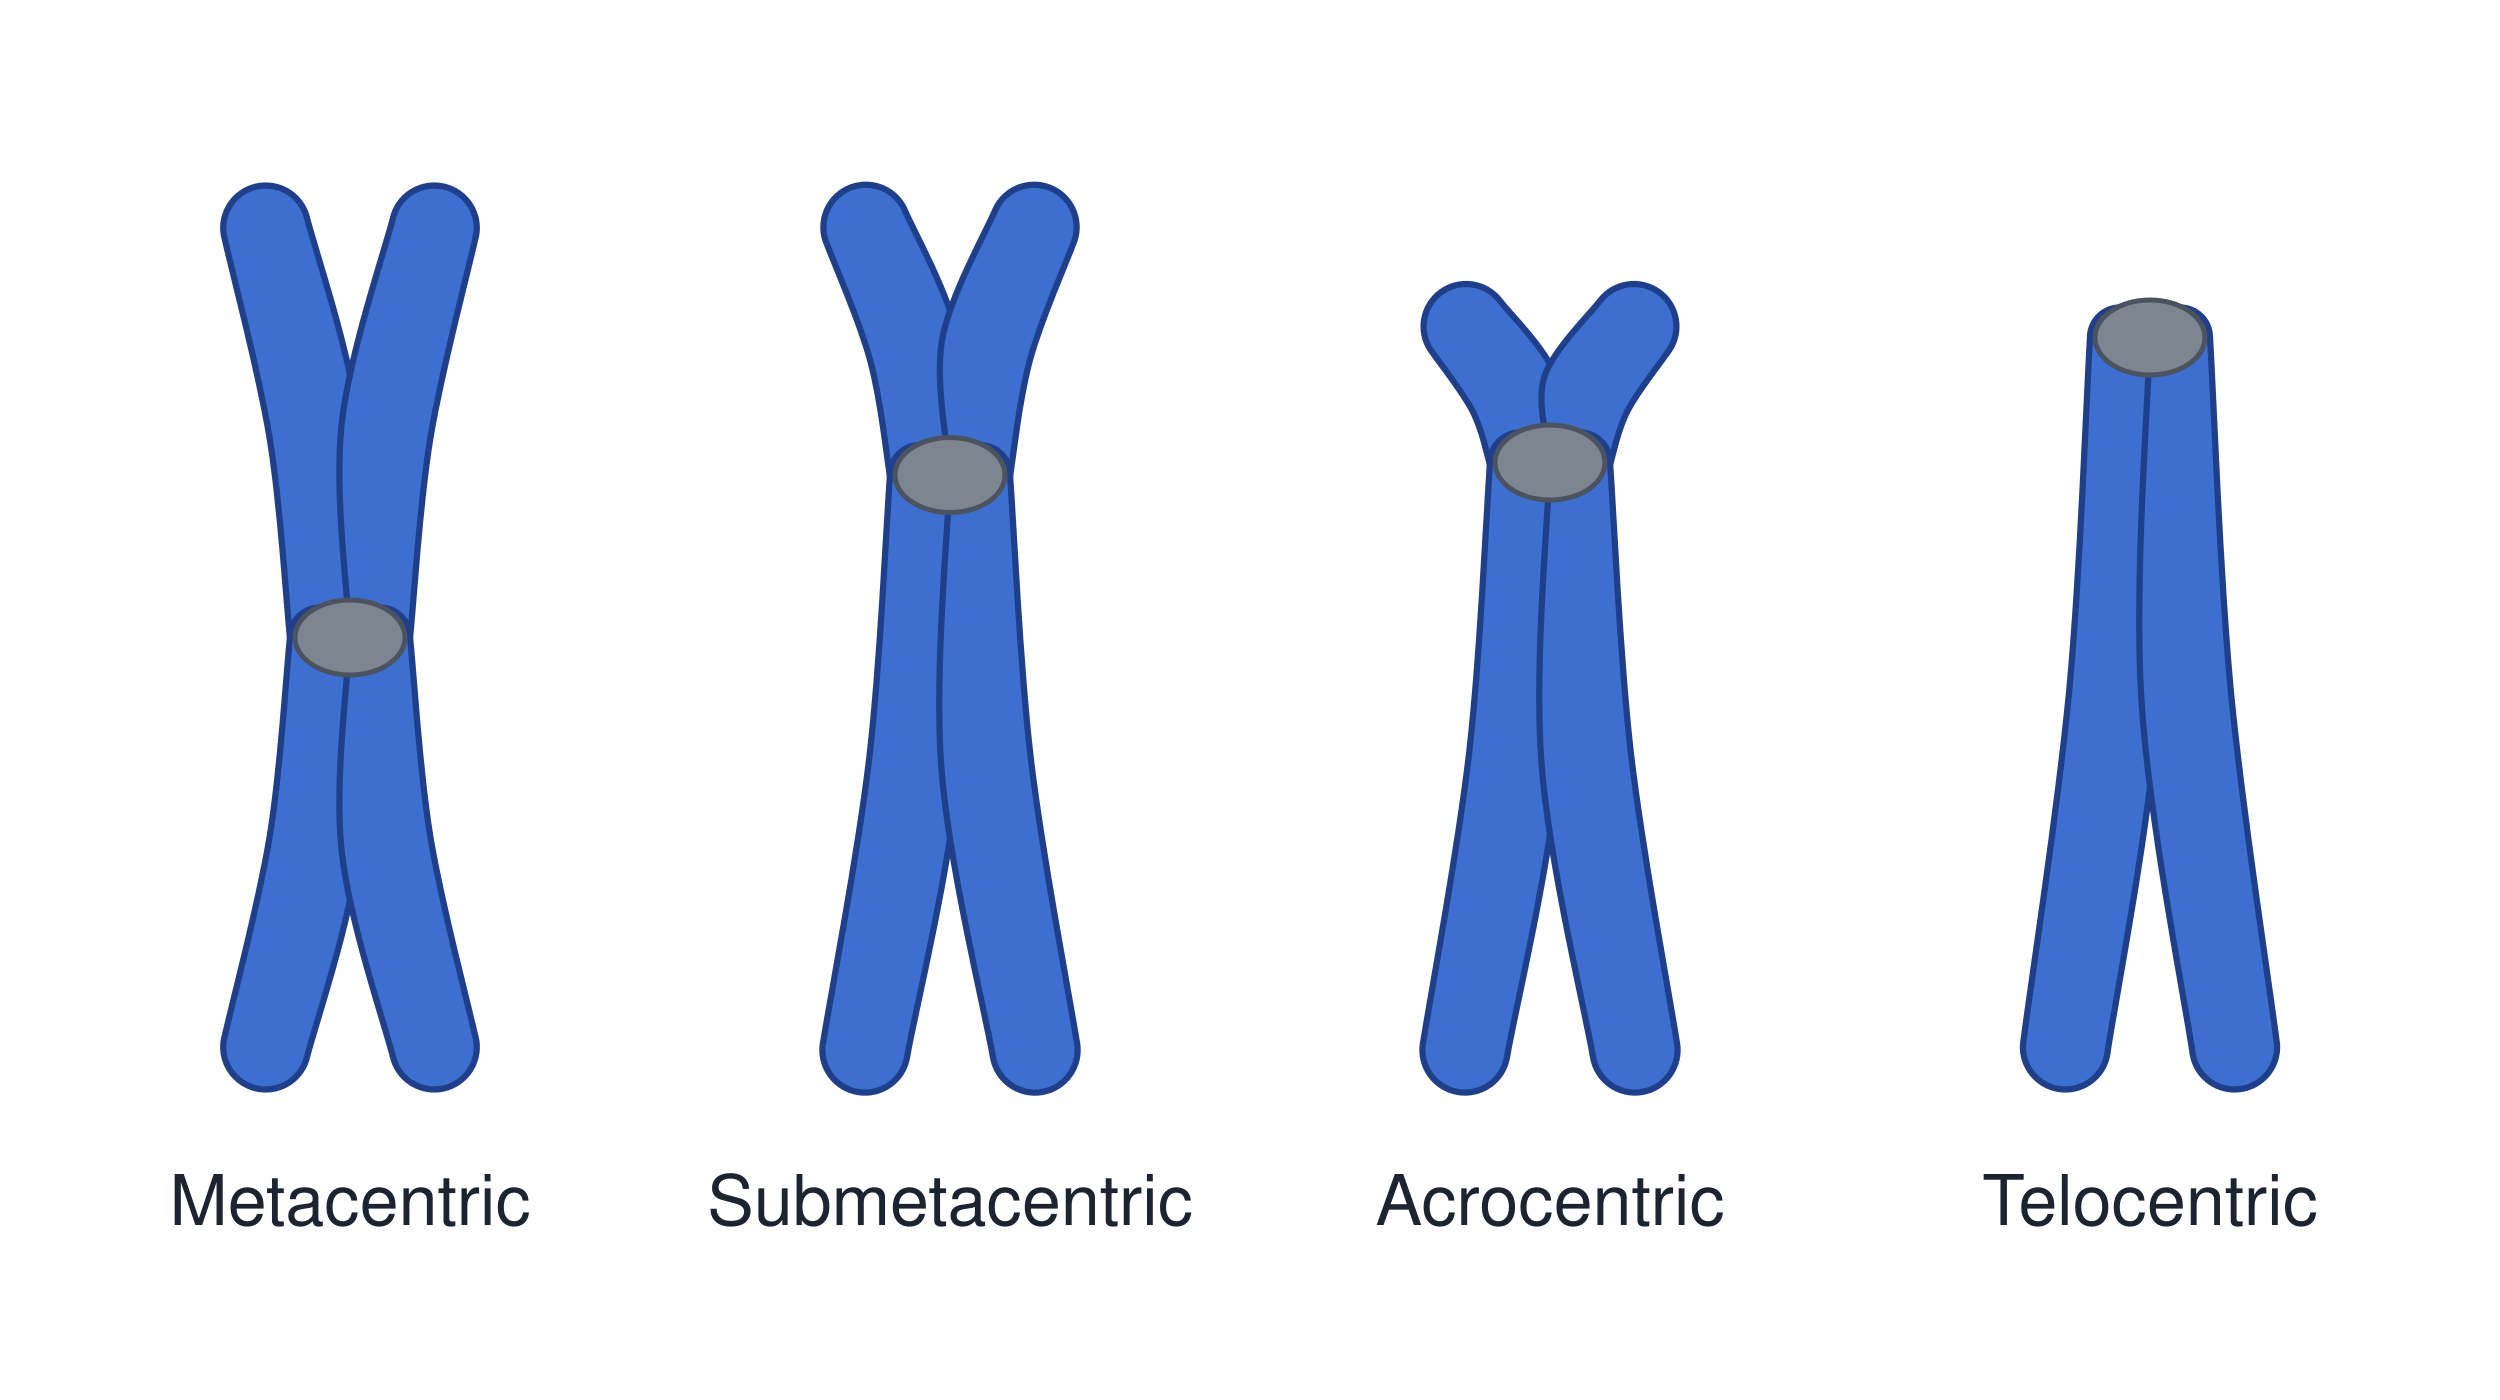
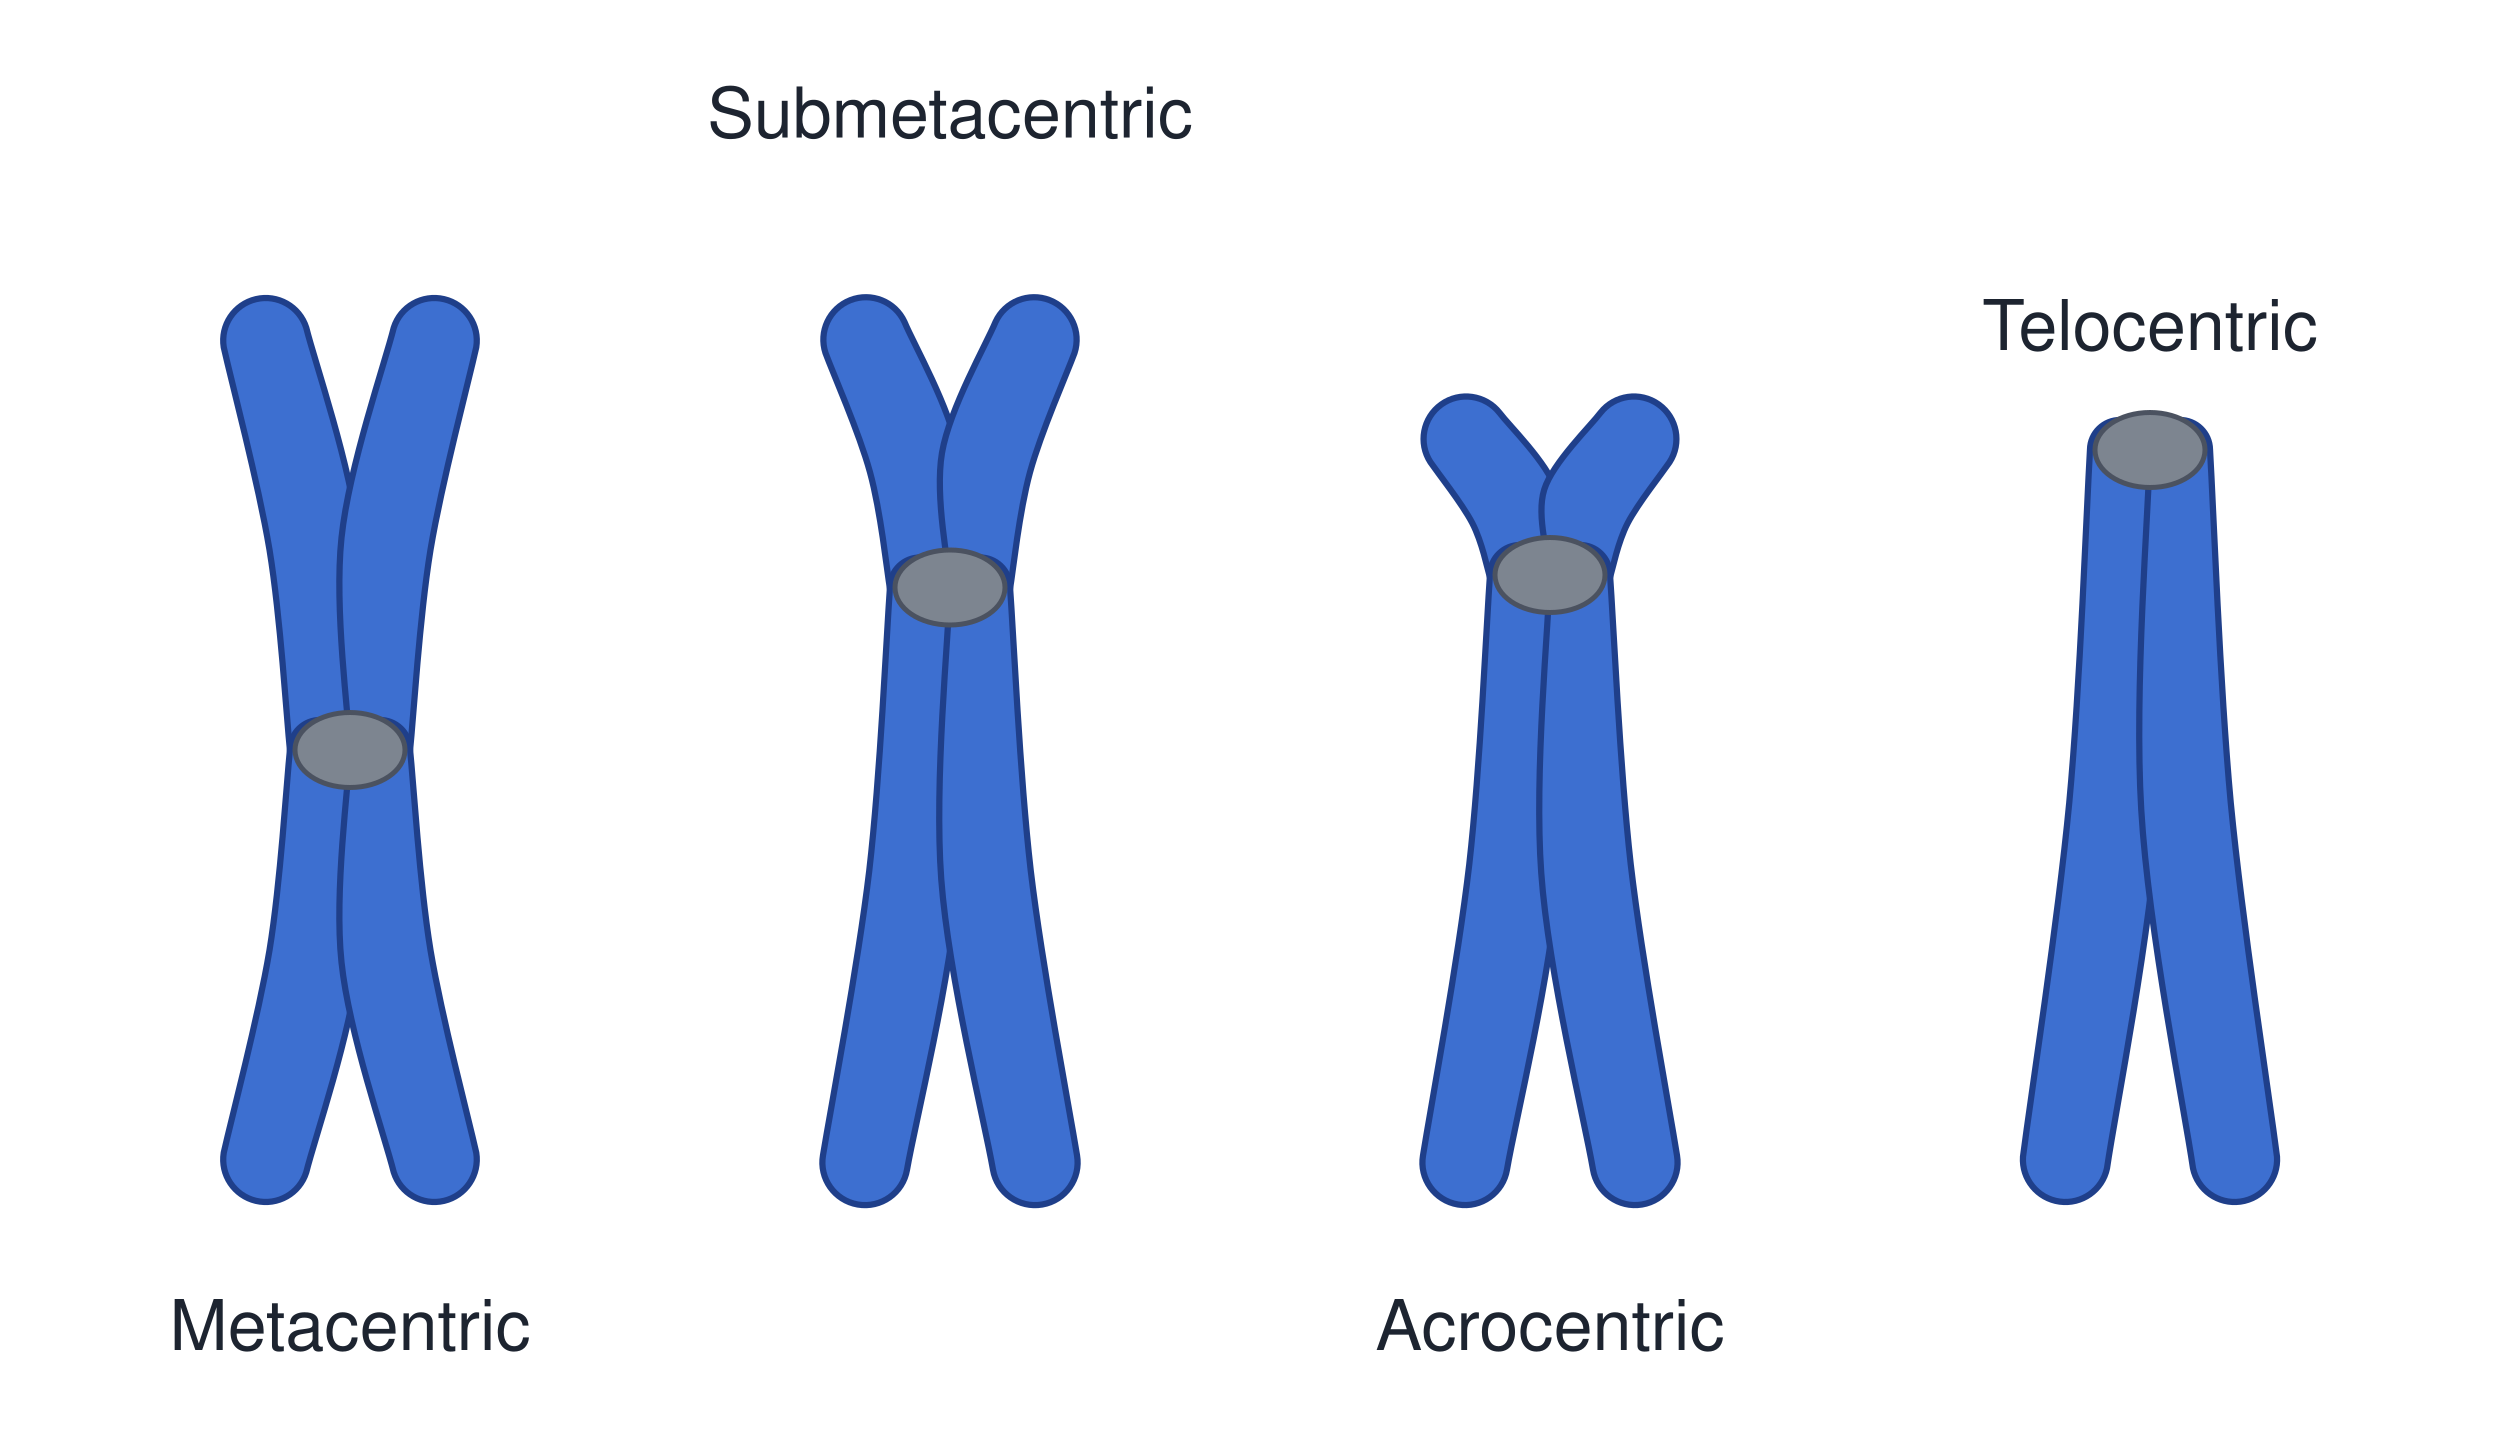
- <svg xmlns="http://www.w3.org/2000/svg" viewBox="0 0 1000 560" font-family="Segoe UI, Helvetica, Arial, sans-serif">
-   <rect width="1000" height="560" fill="#ffffff" />
-   <path d="M89.5 93.9 C92.5 107.4 103.3 148 107.8 174.9 C112.2 201.8 114.6 241.9 116 255.3 A12 12 0 0 0 140 254.7 C140.6 240.6 146.4 198.2 143.4 170.1 C140.5 142 126 100.1 122.5 86.1 A17 17 0 0 0 89.5 93.9 Z" stroke="#1f3f8a" stroke-width="2.5" fill="#3d6fd0" stroke-linejoin="round" stroke-linecap="round" />
-   <path d="M116 254.7 C114.6 268.1 112.2 308.2 107.8 335.1 C103.3 362 92.5 402.6 89.5 416.1 A17 17 0 0 0 122.5 423.9 C126 409.9 140.5 368 143.4 339.9 C146.4 311.8 140.6 269.4 140 255.3 A12 12 0 0 0 116 254.7 Z" stroke="#1f3f8a" stroke-width="2.5" fill="#3d6fd0" stroke-linejoin="round" stroke-linecap="round" />
-   <path d="M157.5 86.1 C154 100.1 139.5 142 136.6 170.1 C133.6 198.2 139.4 240.6 140 254.7 A12 12 0 0 0 164 255.3 C165.4 241.9 167.8 201.8 172.2 174.9 C176.7 148 187.5 107.4 190.5 93.9 A17 17 0 0 0 157.5 86.1 Z" stroke="#1f3f8a" stroke-width="2.5" fill="#3d6fd0" stroke-linejoin="round" stroke-linecap="round" />
-   <path d="M140 255.3 C139.4 269.4 133.6 311.8 136.6 339.9 C139.5 368 154 409.9 157.5 423.9 A17 17 0 0 0 190.5 416.1 C187.5 402.6 176.7 362 172.2 335.1 C167.8 308.2 165.4 268.1 164 254.7 A12 12 0 0 0 140 255.3 Z" stroke="#1f3f8a" stroke-width="2.5" fill="#3d6fd0" stroke-linejoin="round" stroke-linecap="round" />
-   <ellipse cx="140" cy="255" rx="22" ry="15" stroke="#4b5260" stroke-width="2" fill="#7d8590" />
-   <path d="M330.2 96.2 C333.1 104.1 343.7 128.1 348 143.9 C352.3 159.6 354.7 182.8 356 190.6 A12 12 0 0 0 380 189.4 C380.5 180.5 386.2 153.7 383.2 136.1 C380.2 118.5 365.4 92.5 361.8 83.8 A17 17 0 0 0 330.2 96.2 Z" stroke="#1f3f8a" stroke-width="2.5" fill="#3d6fd0" stroke-linejoin="round" stroke-linecap="round" />
-   <path d="M356 189.7 C354.6 208.7 352.1 265.4 347.7 303.3 C343.2 341.2 332.3 398.2 329.2 417.1 A17 17 0 0 0 362.8 422.9 C366.2 403.5 380.6 345.5 383.5 306.7 C386.4 267.9 380.6 209.7 380 190.3 A12 12 0 0 0 356 189.7 Z" stroke="#1f3f8a" stroke-width="2.5" fill="#3d6fd0" stroke-linejoin="round" stroke-linecap="round" />
-   <path d="M398.2 83.8 C394.6 92.5 379.8 118.5 376.8 136.1 C373.8 153.7 379.5 180.5 380 189.4 A12 12 0 0 0 404 190.6 C405.3 182.8 407.7 159.6 412 143.9 C416.3 128.1 426.9 104.1 429.8 96.2 A17 17 0 0 0 398.2 83.8 Z" stroke="#1f3f8a" stroke-width="2.5" fill="#3d6fd0" stroke-linejoin="round" stroke-linecap="round" />
-   <path d="M380 190.3 C379.4 209.7 373.6 267.9 376.5 306.7 C379.4 345.5 393.8 403.5 397.2 422.9 A17 17 0 0 0 430.8 417.1 C427.7 398.2 416.8 341.2 412.3 303.3 C407.9 265.4 405.4 208.7 404 189.7 A12 12 0 0 0 380 190.3 Z" stroke="#1f3f8a" stroke-width="2.5" fill="#3d6fd0" stroke-linejoin="round" stroke-linecap="round" />
-   <ellipse cx="380" cy="190" rx="22" ry="15" stroke="#4b5260" stroke-width="2" fill="#7d8590" />
-   <path d="M572.2 139.9 C574.9 143.9 584.9 156.5 588.9 164.2 C592.9 171.9 594.9 182.4 596 186 A12 12 0 0 0 620 184 C620.3 178.4 625.7 161.5 622.3 150.8 C619 140.2 603.6 125.2 599.8 120.1 A17 17 0 0 0 572.2 139.9 Z" stroke="#1f3f8a" stroke-width="2.5" fill="#3d6fd0" stroke-linejoin="round" stroke-linecap="round" />
-   <path d="M596 184.8 C594.6 204.1 592.1 262.1 587.7 300.8 C583.2 339.6 572.3 397.8 569.2 417.2 A17 17 0 0 0 602.8 422.8 C606.2 403 620.7 343.8 623.5 304.2 C626.4 264.6 620.6 205.1 620 185.2 A12 12 0 0 0 596 184.8 Z" stroke="#1f3f8a" stroke-width="2.5" fill="#3d6fd0" stroke-linejoin="round" stroke-linecap="round" />
-   <path d="M640.2 120.1 C636.4 125.2 621 140.2 617.7 150.8 C614.3 161.5 619.7 178.4 620 184 A12 12 0 0 0 644 186 C645.1 182.4 647.1 171.9 651.1 164.2 C655.1 156.5 665.1 143.9 667.8 139.9 A17 17 0 0 0 640.2 120.1 Z" stroke="#1f3f8a" stroke-width="2.5" fill="#3d6fd0" stroke-linejoin="round" stroke-linecap="round" />
-   <path d="M620 185.2 C619.4 205.1 613.6 264.6 616.5 304.2 C619.3 343.8 633.8 403 637.2 422.8 A17 17 0 0 0 670.8 417.2 C667.7 397.8 656.8 339.6 652.3 300.8 C647.9 262.1 645.4 204.1 644 184.8 A12 12 0 0 0 620 185.2 Z" stroke="#1f3f8a" stroke-width="2.5" fill="#3d6fd0" stroke-linejoin="round" stroke-linecap="round" />
-   <ellipse cx="620" cy="185" rx="22" ry="15" stroke="#4b5260" stroke-width="2" fill="#7d8590" />
-   <path d="M836 134.8 C834.6 158.4 832.1 229 827.7 276.1 C823.2 323.3 812.2 394.1 809.2 417.7 A17 17 0 0 0 842.8 422.3 C846.3 398.4 860.7 326.7 863.5 278.9 C866.4 231 860.6 159.1 860 135.2 A12 12 0 0 0 836 134.8 Z" stroke="#1f3f8a" stroke-width="2.5" fill="#3d6fd0" stroke-linejoin="round" stroke-linecap="round" />
-   <path d="M860 135.2 C859.4 159.1 853.6 231 856.5 278.9 C859.3 326.7 873.7 398.4 877.2 422.3 A17 17 0 0 0 910.8 417.7 C907.8 394.1 896.8 323.3 892.3 276.1 C887.9 229 885.4 158.4 884 134.8 A12 12 0 0 0 860 135.2 Z" stroke="#1f3f8a" stroke-width="2.5" fill="#3d6fd0" stroke-linejoin="round" stroke-linecap="round" />
-   <ellipse cx="860" cy="135" rx="22" ry="15" stroke="#4b5260" stroke-width="2" fill="#7d8590" />
-   <text x="140" y="490" font-size="28" fill="#1d2430" text-anchor="middle" font-weight="400">Metacentric</text>
-   <text x="380" y="490" font-size="28" fill="#1d2430" text-anchor="middle" font-weight="400">Submetacentric</text>
-   <text x="620" y="490" font-size="28" fill="#1d2430" text-anchor="middle" font-weight="400">Acrocentric</text>
-   <text x="860" y="490" font-size="28" fill="#1d2430" text-anchor="middle" font-weight="400">Telocentric</text>
+ <svg xmlns="http://www.w3.org/2000/svg" viewBox="0 0 1000 580" font-family="Segoe UI, Helvetica, Arial, sans-serif">
+   <rect width="1000" height="580" fill="#ffffff" />
+   <g transform="translate(0,45)">
+     <path d="M89.5 93.9 C92.5 107.4 103.3 148 107.8 174.9 C112.2 201.8 114.6 241.9 116 255.3 A12 12 0 0 0 140 254.7 C140.6 240.6 146.4 198.2 143.4 170.1 C140.5 142 126 100.1 122.5 86.1 A17 17 0 0 0 89.5 93.9 Z" stroke="#1f3f8a" stroke-width="2.5" fill="#3d6fd0" stroke-linejoin="round" stroke-linecap="round" />
+     <path d="M116 254.7 C114.6 268.1 112.2 308.2 107.8 335.1 C103.3 362 92.5 402.6 89.5 416.1 A17 17 0 0 0 122.5 423.9 C126 409.9 140.5 368 143.4 339.9 C146.4 311.8 140.6 269.4 140 255.3 A12 12 0 0 0 116 254.7 Z" stroke="#1f3f8a" stroke-width="2.5" fill="#3d6fd0" stroke-linejoin="round" stroke-linecap="round" />
+     <path d="M157.5 86.1 C154 100.1 139.5 142 136.6 170.1 C133.6 198.2 139.4 240.6 140 254.7 A12 12 0 0 0 164 255.3 C165.4 241.9 167.8 201.8 172.2 174.9 C176.7 148 187.5 107.4 190.5 93.9 A17 17 0 0 0 157.5 86.1 Z" stroke="#1f3f8a" stroke-width="2.5" fill="#3d6fd0" stroke-linejoin="round" stroke-linecap="round" />
+     <path d="M140 255.3 C139.4 269.4 133.6 311.8 136.6 339.9 C139.5 368 154 409.9 157.5 423.9 A17 17 0 0 0 190.5 416.1 C187.5 402.6 176.7 362 172.2 335.1 C167.8 308.2 165.4 268.1 164 254.7 A12 12 0 0 0 140 255.3 Z" stroke="#1f3f8a" stroke-width="2.5" fill="#3d6fd0" stroke-linejoin="round" stroke-linecap="round" />
+     <ellipse cx="140" cy="255" rx="22" ry="15" stroke="#4b5260" stroke-width="2" fill="#7d8590" />
+     <path d="M330.2 96.2 C333.1 104.1 343.7 128.1 348 143.9 C352.3 159.6 354.7 182.8 356 190.6 A12 12 0 0 0 380 189.4 C380.5 180.5 386.2 153.7 383.2 136.1 C380.2 118.5 365.4 92.5 361.8 83.8 A17 17 0 0 0 330.2 96.2 Z" stroke="#1f3f8a" stroke-width="2.5" fill="#3d6fd0" stroke-linejoin="round" stroke-linecap="round" />
+     <path d="M356 189.7 C354.6 208.7 352.1 265.4 347.7 303.3 C343.2 341.2 332.3 398.2 329.2 417.1 A17 17 0 0 0 362.8 422.9 C366.2 403.5 380.6 345.5 383.5 306.7 C386.4 267.9 380.6 209.7 380 190.3 A12 12 0 0 0 356 189.7 Z" stroke="#1f3f8a" stroke-width="2.5" fill="#3d6fd0" stroke-linejoin="round" stroke-linecap="round" />
+     <path d="M398.2 83.8 C394.6 92.5 379.8 118.5 376.8 136.1 C373.8 153.7 379.5 180.5 380 189.4 A12 12 0 0 0 404 190.6 C405.3 182.8 407.7 159.6 412 143.9 C416.3 128.1 426.9 104.1 429.8 96.2 A17 17 0 0 0 398.2 83.8 Z" stroke="#1f3f8a" stroke-width="2.5" fill="#3d6fd0" stroke-linejoin="round" stroke-linecap="round" />
+     <path d="M380 190.3 C379.4 209.7 373.6 267.9 376.5 306.7 C379.4 345.5 393.8 403.5 397.2 422.9 A17 17 0 0 0 430.8 417.1 C427.7 398.2 416.8 341.2 412.3 303.3 C407.9 265.4 405.4 208.7 404 189.7 A12 12 0 0 0 380 190.3 Z" stroke="#1f3f8a" stroke-width="2.5" fill="#3d6fd0" stroke-linejoin="round" stroke-linecap="round" />
+     <ellipse cx="380" cy="190" rx="22" ry="15" stroke="#4b5260" stroke-width="2" fill="#7d8590" />
+     <path d="M572.2 139.9 C574.9 143.9 584.9 156.5 588.9 164.2 C592.9 171.9 594.9 182.4 596 186 A12 12 0 0 0 620 184 C620.3 178.4 625.7 161.5 622.3 150.8 C619 140.2 603.6 125.2 599.8 120.1 A17 17 0 0 0 572.2 139.9 Z" stroke="#1f3f8a" stroke-width="2.5" fill="#3d6fd0" stroke-linejoin="round" stroke-linecap="round" />
+     <path d="M596 184.8 C594.6 204.1 592.1 262.1 587.7 300.8 C583.2 339.6 572.3 397.8 569.2 417.2 A17 17 0 0 0 602.8 422.8 C606.2 403 620.7 343.8 623.5 304.2 C626.4 264.6 620.6 205.1 620 185.2 A12 12 0 0 0 596 184.8 Z" stroke="#1f3f8a" stroke-width="2.5" fill="#3d6fd0" stroke-linejoin="round" stroke-linecap="round" />
+     <path d="M640.2 120.1 C636.4 125.2 621 140.2 617.7 150.8 C614.3 161.5 619.7 178.4 620 184 A12 12 0 0 0 644 186 C645.1 182.4 647.1 171.9 651.1 164.2 C655.1 156.5 665.1 143.9 667.8 139.9 A17 17 0 0 0 640.2 120.1 Z" stroke="#1f3f8a" stroke-width="2.5" fill="#3d6fd0" stroke-linejoin="round" stroke-linecap="round" />
+     <path d="M620 185.2 C619.4 205.1 613.6 264.6 616.5 304.2 C619.3 343.8 633.8 403 637.2 422.8 A17 17 0 0 0 670.8 417.2 C667.7 397.8 656.8 339.6 652.3 300.8 C647.9 262.1 645.4 204.1 644 184.8 A12 12 0 0 0 620 185.2 Z" stroke="#1f3f8a" stroke-width="2.5" fill="#3d6fd0" stroke-linejoin="round" stroke-linecap="round" />
+     <ellipse cx="620" cy="185" rx="22" ry="15" stroke="#4b5260" stroke-width="2" fill="#7d8590" />
+     <path d="M836 134.8 C834.6 158.4 832.1 229 827.7 276.1 C823.2 323.3 812.2 394.1 809.2 417.7 A17 17 0 0 0 842.8 422.3 C846.3 398.4 860.7 326.7 863.5 278.9 C866.4 231 860.6 159.1 860 135.2 A12 12 0 0 0 836 134.8 Z" stroke="#1f3f8a" stroke-width="2.5" fill="#3d6fd0" stroke-linejoin="round" stroke-linecap="round" />
+     <path d="M860 135.2 C859.4 159.1 853.6 231 856.5 278.9 C859.3 326.7 873.7 398.4 877.2 422.3 A17 17 0 0 0 910.8 417.7 C907.8 394.1 896.8 323.3 892.3 276.1 C887.9 229 885.4 158.4 884 134.8 A12 12 0 0 0 860 135.2 Z" stroke="#1f3f8a" stroke-width="2.5" fill="#3d6fd0" stroke-linejoin="round" stroke-linecap="round" />
+     <ellipse cx="860" cy="135" rx="22" ry="15" stroke="#4b5260" stroke-width="2" fill="#7d8590" />
+   </g>
+   <text x="140" y="540" font-size="28" fill="#1d2430" text-anchor="middle" font-weight="400">Metacentric</text>
+   <text x="380" y="55" font-size="28" fill="#1d2430" text-anchor="middle" font-weight="400">Submetacentric</text>
+   <text x="620" y="540" font-size="28" fill="#1d2430" text-anchor="middle" font-weight="400">Acrocentric</text>
+   <text x="860" y="140" font-size="28" fill="#1d2430" text-anchor="middle" font-weight="400">Telocentric</text>
</svg>
